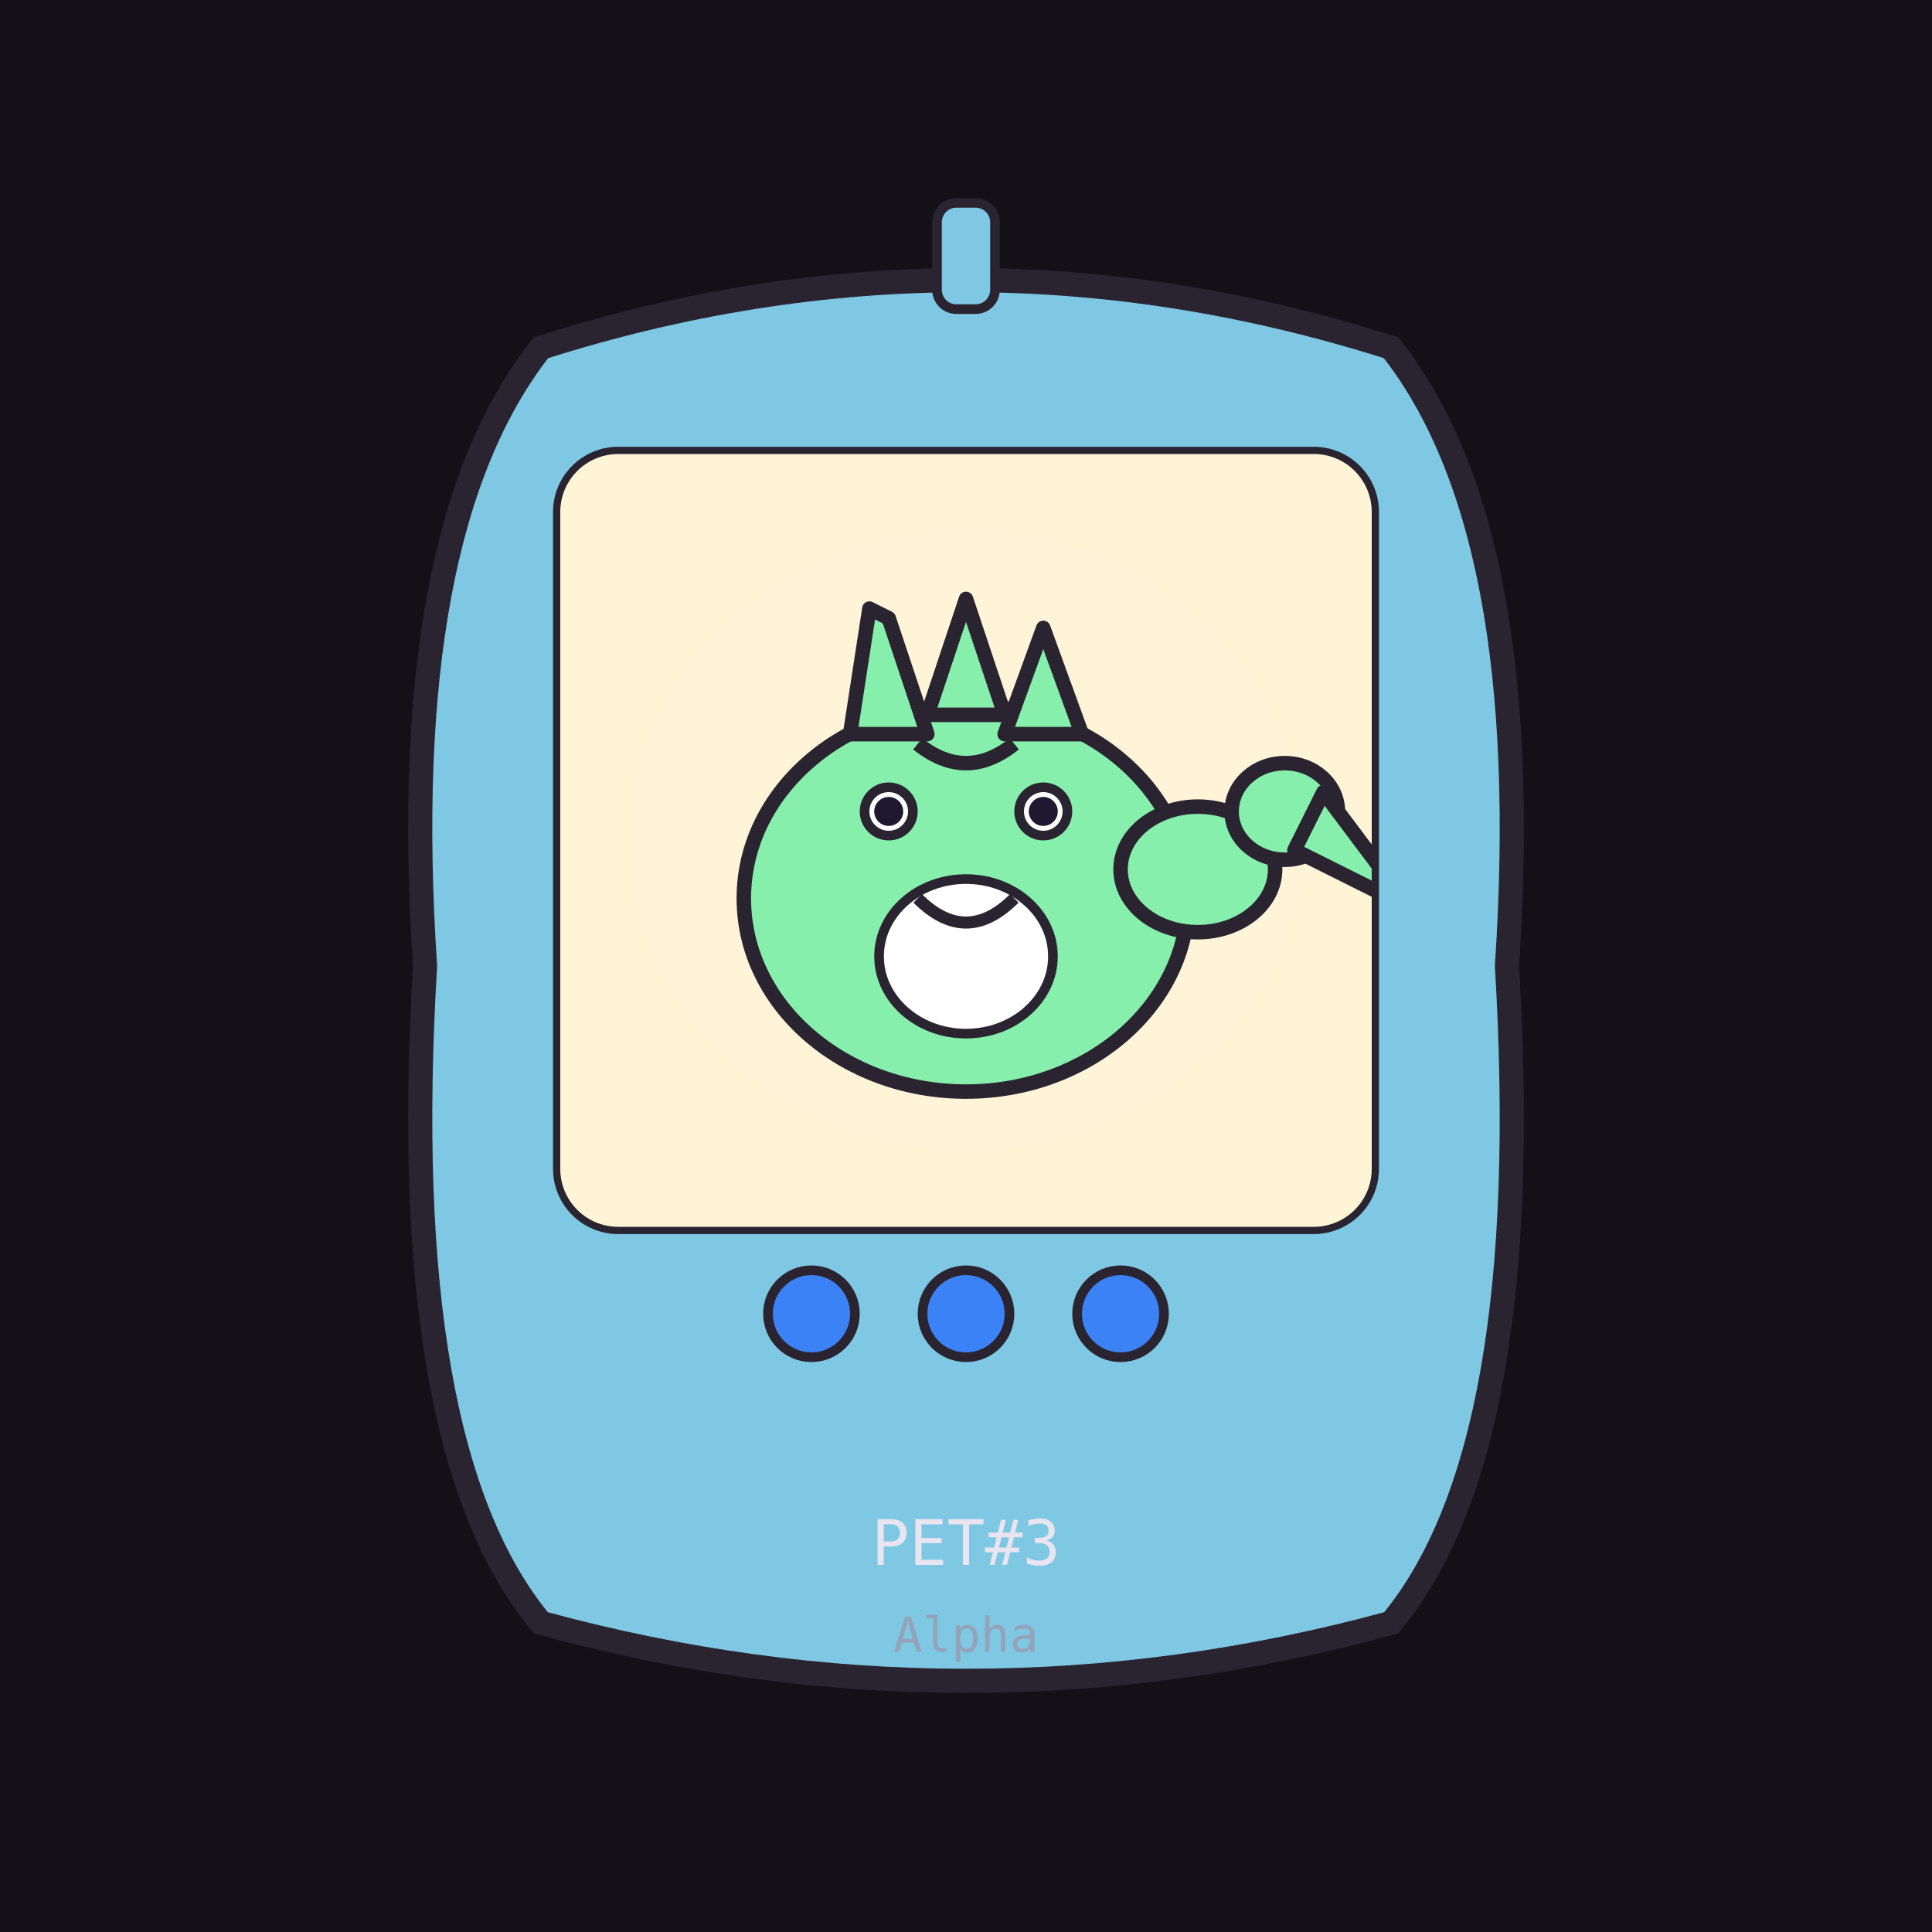
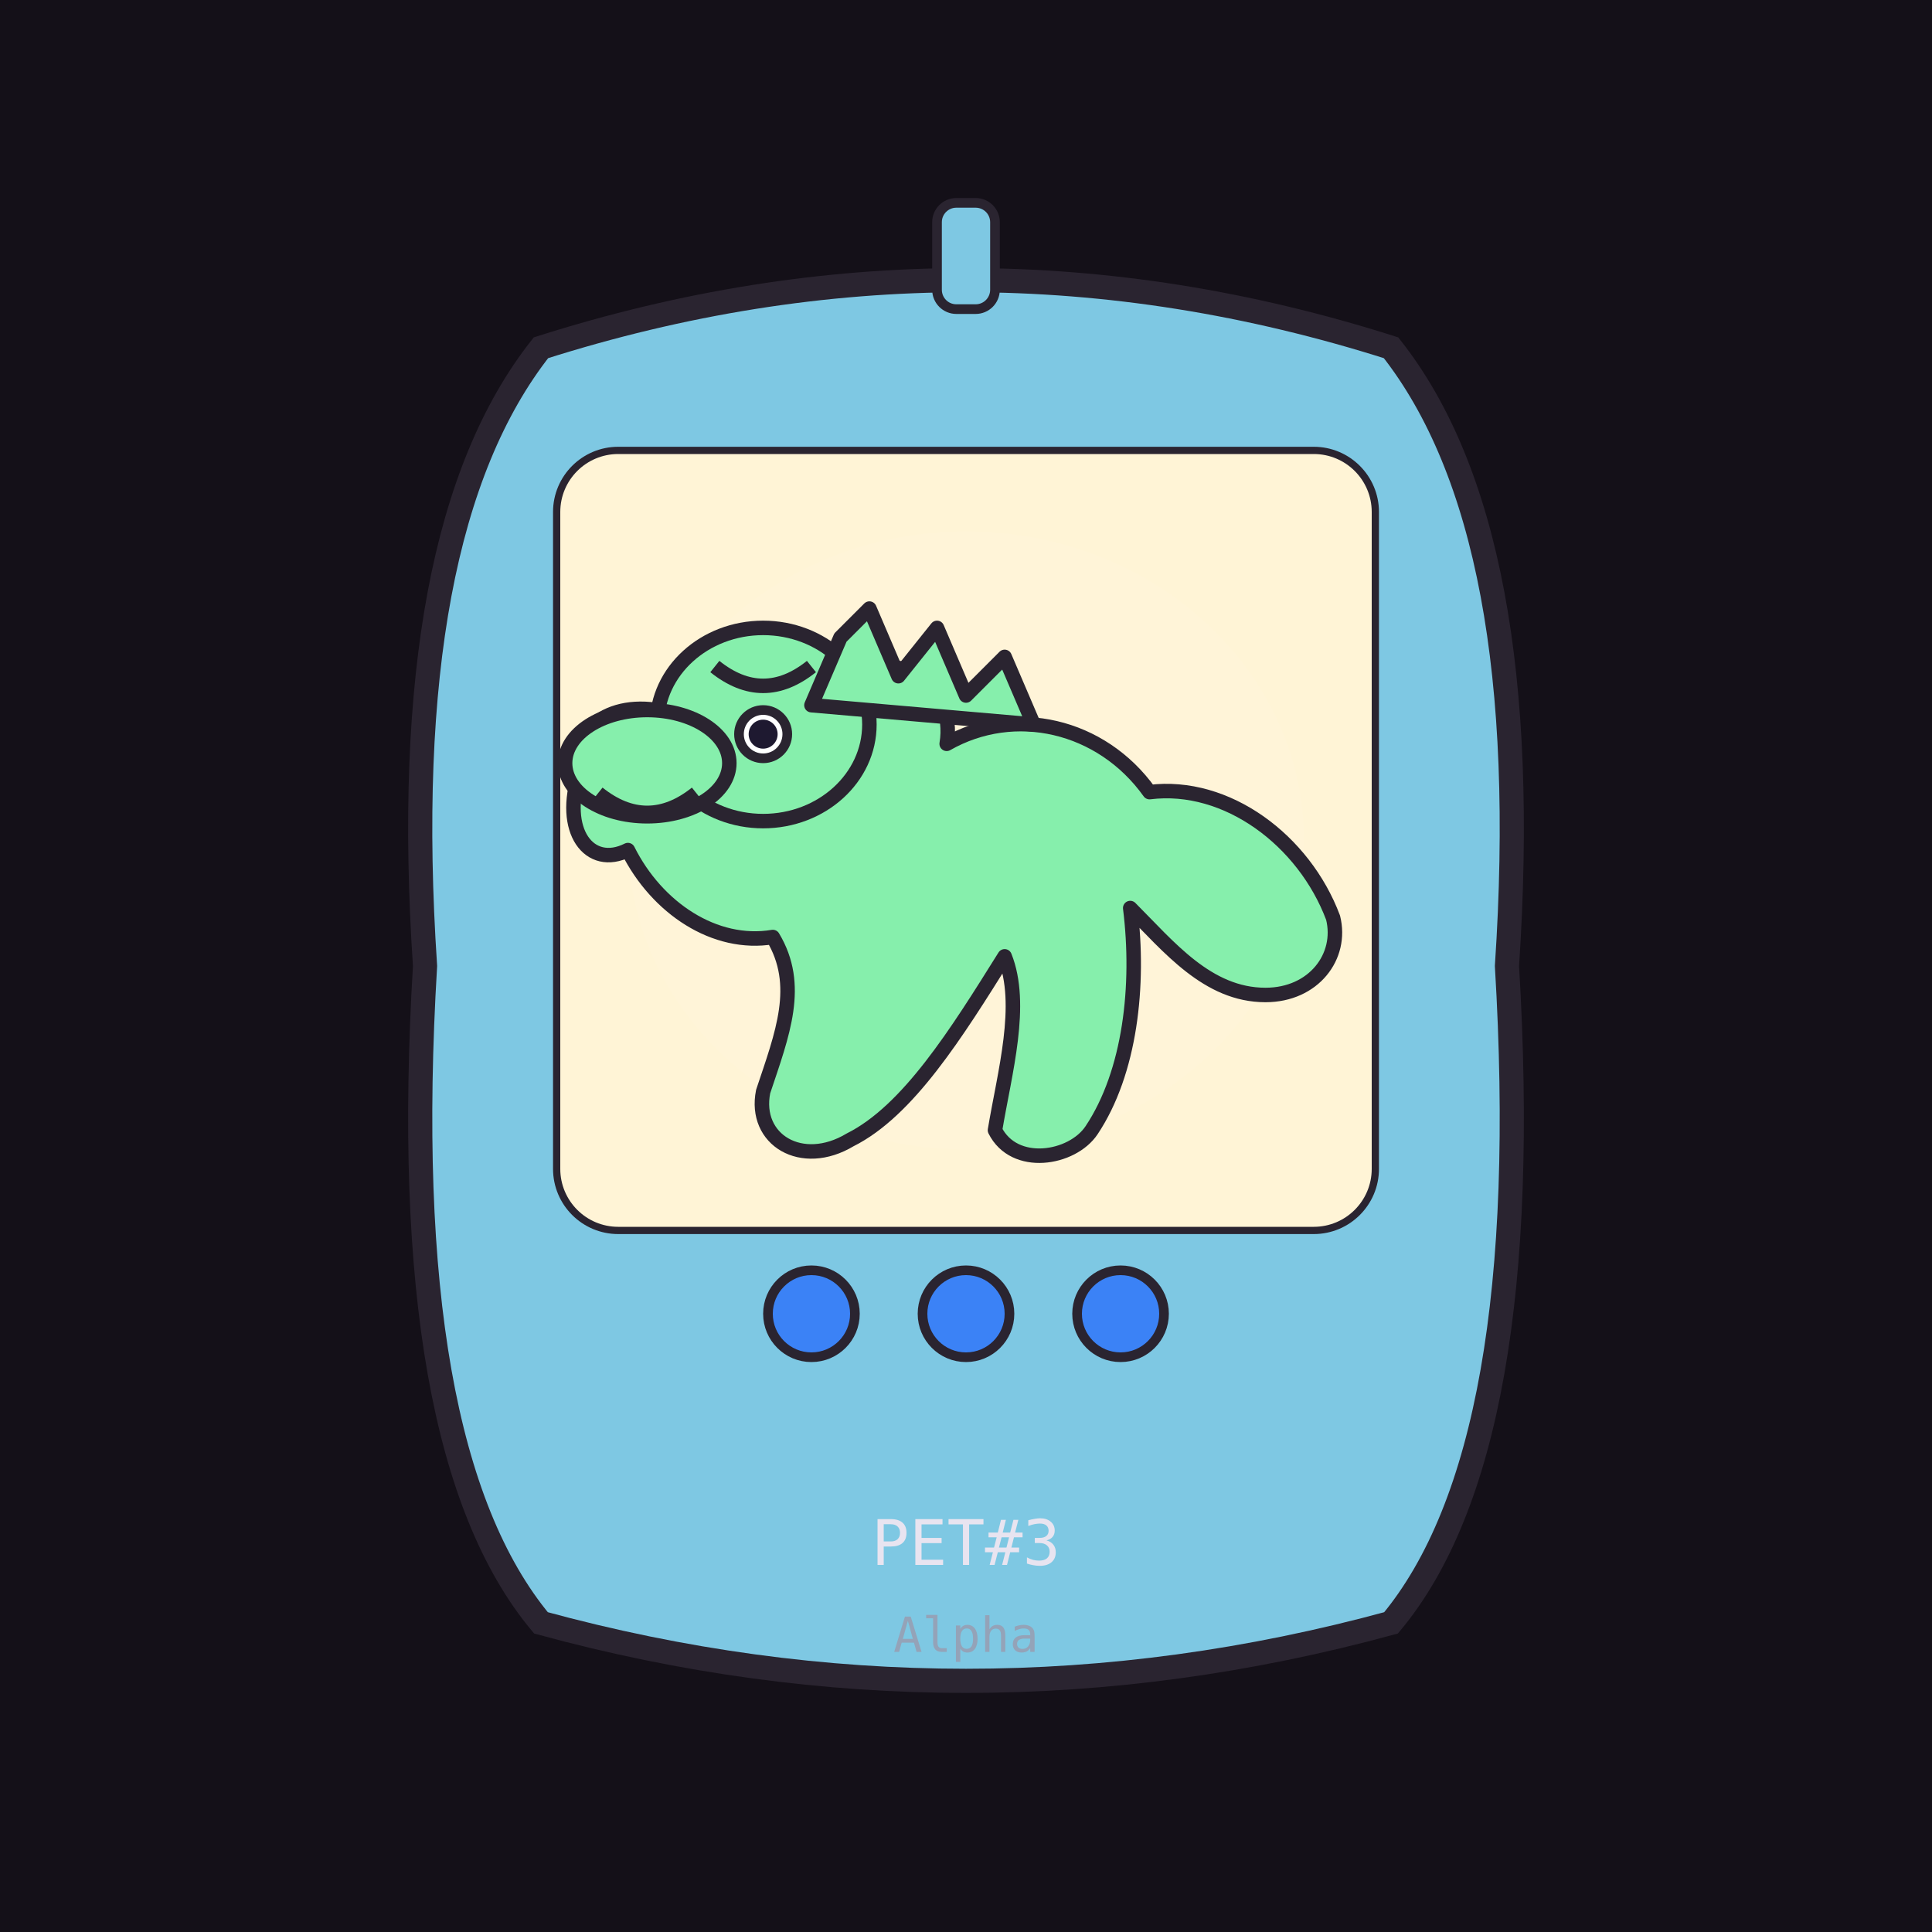
<svg xmlns="http://www.w3.org/2000/svg" viewBox="0 0 400 400">
  <defs>
    <clipPath id="scr">
      <rect x="116" y="94" width="168" height="160" rx="12" />
    </clipPath>
  </defs>
  <rect width="400" height="400" fill="#141018" />
  <path fill="#7ec8e3" stroke="#2a2430" stroke-width="5" d="M112 72 Q200 44 288 72 Q318 110 312 200 Q318 300 288 336 Q200 360 112 336 Q82 300 88 200 Q82 110 112 72 Z" />
  <rect x="194" y="42" width="12" height="22" rx="4" fill="#7ec8e3" stroke="#2a2430" stroke-width="2" />
  <rect x="116" y="94" width="168" height="160" rx="12" fill="#0c0a10" stroke="#2a2430" stroke-width="3" />
  <circle cx="168" cy="272" r="9" fill="#3b82f6" stroke="#2a2430" stroke-width="2" />
  <circle cx="200" cy="272" r="9" fill="#3b82f6" stroke="#2a2430" stroke-width="2" />
  <circle cx="232" cy="272" r="9" fill="#3b82f6" stroke="#2a2430" stroke-width="2" />
  <text x="200" y="324" text-anchor="middle" fill="#e8e4f0" font-size="13" font-family="monospace">PET#3</text>
  <text x="200" y="342" text-anchor="middle" fill="#94a3b8" font-size="10" font-family="monospace">Alpha</text>
  <g clip-path="url(#scr)">
    <g>
      <rect x="116" y="94" width="168" height="160" fill="#fff4d6" />
      <ellipse cx="200" cy="174" rx="70" ry="64" fill="#fff" fill-opacity=".04">
        <animate attributeName="fill-opacity" values=".04;.12;.04" dur="2.8s" repeatCount="indefinite" />
      </ellipse>
      <g data-dino="1">
-         <ellipse data-dino-body="1" data-dino-head="1" cx="200" cy="186" rx="46" ry="40" fill="#86efac" stroke="#2a2430" stroke-width="3" stroke-linejoin="round" />
-         <polygon data-ridge="1" points="176,152 180,126 184,128 192,152" fill="#86efac" stroke="#2a2430" stroke-width="3" stroke-linejoin="round" />
-         <polygon points="192,148 200,124 208,148" fill="#86efac" stroke="#2a2430" stroke-width="3" stroke-linejoin="round" />
-         <polygon points="208,152 216,130 224,152" fill="#86efac" stroke="#2a2430" stroke-width="3" stroke-linejoin="round" />
-         <ellipse data-snout="1" cx="200" cy="204" rx="14" ry="8" fill="#86efac" stroke="#2a2430" stroke-width="3" stroke-linejoin="round" />
-         <ellipse data-tail="1" cx="248" cy="180" rx="16" ry="13" fill="#86efac" stroke="#2a2430" stroke-width="3" stroke-linejoin="round" />
-         <ellipse cx="266" cy="168" rx="11" ry="10" fill="#86efac" stroke="#2a2430" stroke-width="3" stroke-linejoin="round" />
-         <polygon points="274,164 292,188 268,176" fill="#86efac" stroke="#2a2430" stroke-width="3" stroke-linejoin="round" />
-         <circle cx="186" cy="196" r="3" fill="#000" />
-         <circle cx="210" cy="202" r="3" fill="#000" />
-         <circle cx="198" cy="210" r="3" fill="#000" />
+         <path data-dino-body="1" data-tail="1" d="M120 160 C118 150 128 144 140 148 C148 134 164 128 176 140 C186 134 198 142 196 154 C210 146 228 150 238 164 C254 162 270 174 276 190 C278 198 272 206 262 206 C250 206 242 196 234 188 C236 204 234 222 226 234 C222 240 210 242 206 234 C208 222 212 208 208 198 C198 214 188 230 176 236 C166 242 156 236 158 226 C162 214 166 204 160 194 C148 196 136 188 130 176 C122 180 116 172 120 160 Z" fill="#86efac" stroke="#2a2430" stroke-width="3" stroke-linejoin="round" />
+         <ellipse data-dino-head="1" cx="158" cy="150" rx="22" ry="20" fill="#86efac" stroke="#2a2430" stroke-width="3" stroke-linejoin="round" />
+         <ellipse cx="134" cy="158" rx="17" ry="11" fill="#86efac" stroke="#2a2430" stroke-width="3" stroke-linejoin="round" />
+         <polygon data-ridge="1" points="168,146 174,132 180,126 186,140 194,130 200,144 208,136 214,150" fill="#86efac" stroke="#2a2430" stroke-width="3" stroke-linejoin="round" />
      </g>
-       <ellipse data-belly="1" cx="200" cy="198" rx="18" ry="16" fill="#ffffff" stroke="#2a2430" stroke-width="2" />
-       <g data-face="1" data-sp="2" data-cx="200" data-ey="168" data-gap="16">
-         <path d="M190 154 Q200 162 210 154" fill="none" stroke="#2a2430" stroke-width="3" />
+       <g data-face="1" data-sp="2" data-cx="158" data-ey="152" data-gap="8">
+         <path d="M148 138 Q158 146 168 138" fill="none" stroke="#2a2430" stroke-width="3" />
        <g data-eyes="0" data-kind="0">
-           <circle cx="184" cy="168" data-dino-eye="1" r="5" fill="#fff" stroke="#2a2430" stroke-width="2" />
-           <circle cx="184" cy="168" r="3" fill="#1e1930">
-             <animate attributeName="opacity" values="1;1;1;.2;1" dur="3.2s" repeatCount="indefinite" />
-           </circle>
-           <circle cx="216" cy="168" data-dino-eye="1" r="5" fill="#fff" stroke="#2a2430" stroke-width="2" />
-           <circle cx="216" cy="168" r="3" fill="#1e1930">
+           <circle cx="158" cy="152" data-dino-eye="1" r="5" fill="#fff" stroke="#2a2430" stroke-width="2" />
+           <circle cx="158" cy="152" r="3" fill="#1e1930">
            <animate attributeName="opacity" values="1;1;1;.2;1" dur="3.2s" repeatCount="indefinite" />
          </circle>
        </g>
-         <path d="M190 186 Q200 196 210 186" fill="none" stroke="#2a2430" stroke-width="2.5" />
+         <path data-snout="1" d="M124 164 Q134 172 144 164" fill="none" stroke="#2a2430" stroke-width="2.4" />
      </g>
      <animateTransform attributeName="transform" type="translate" values="0 0;1 -1;-1 1;0 0" dur="9s" repeatCount="indefinite" />
    </g>
  </g>
</svg>
